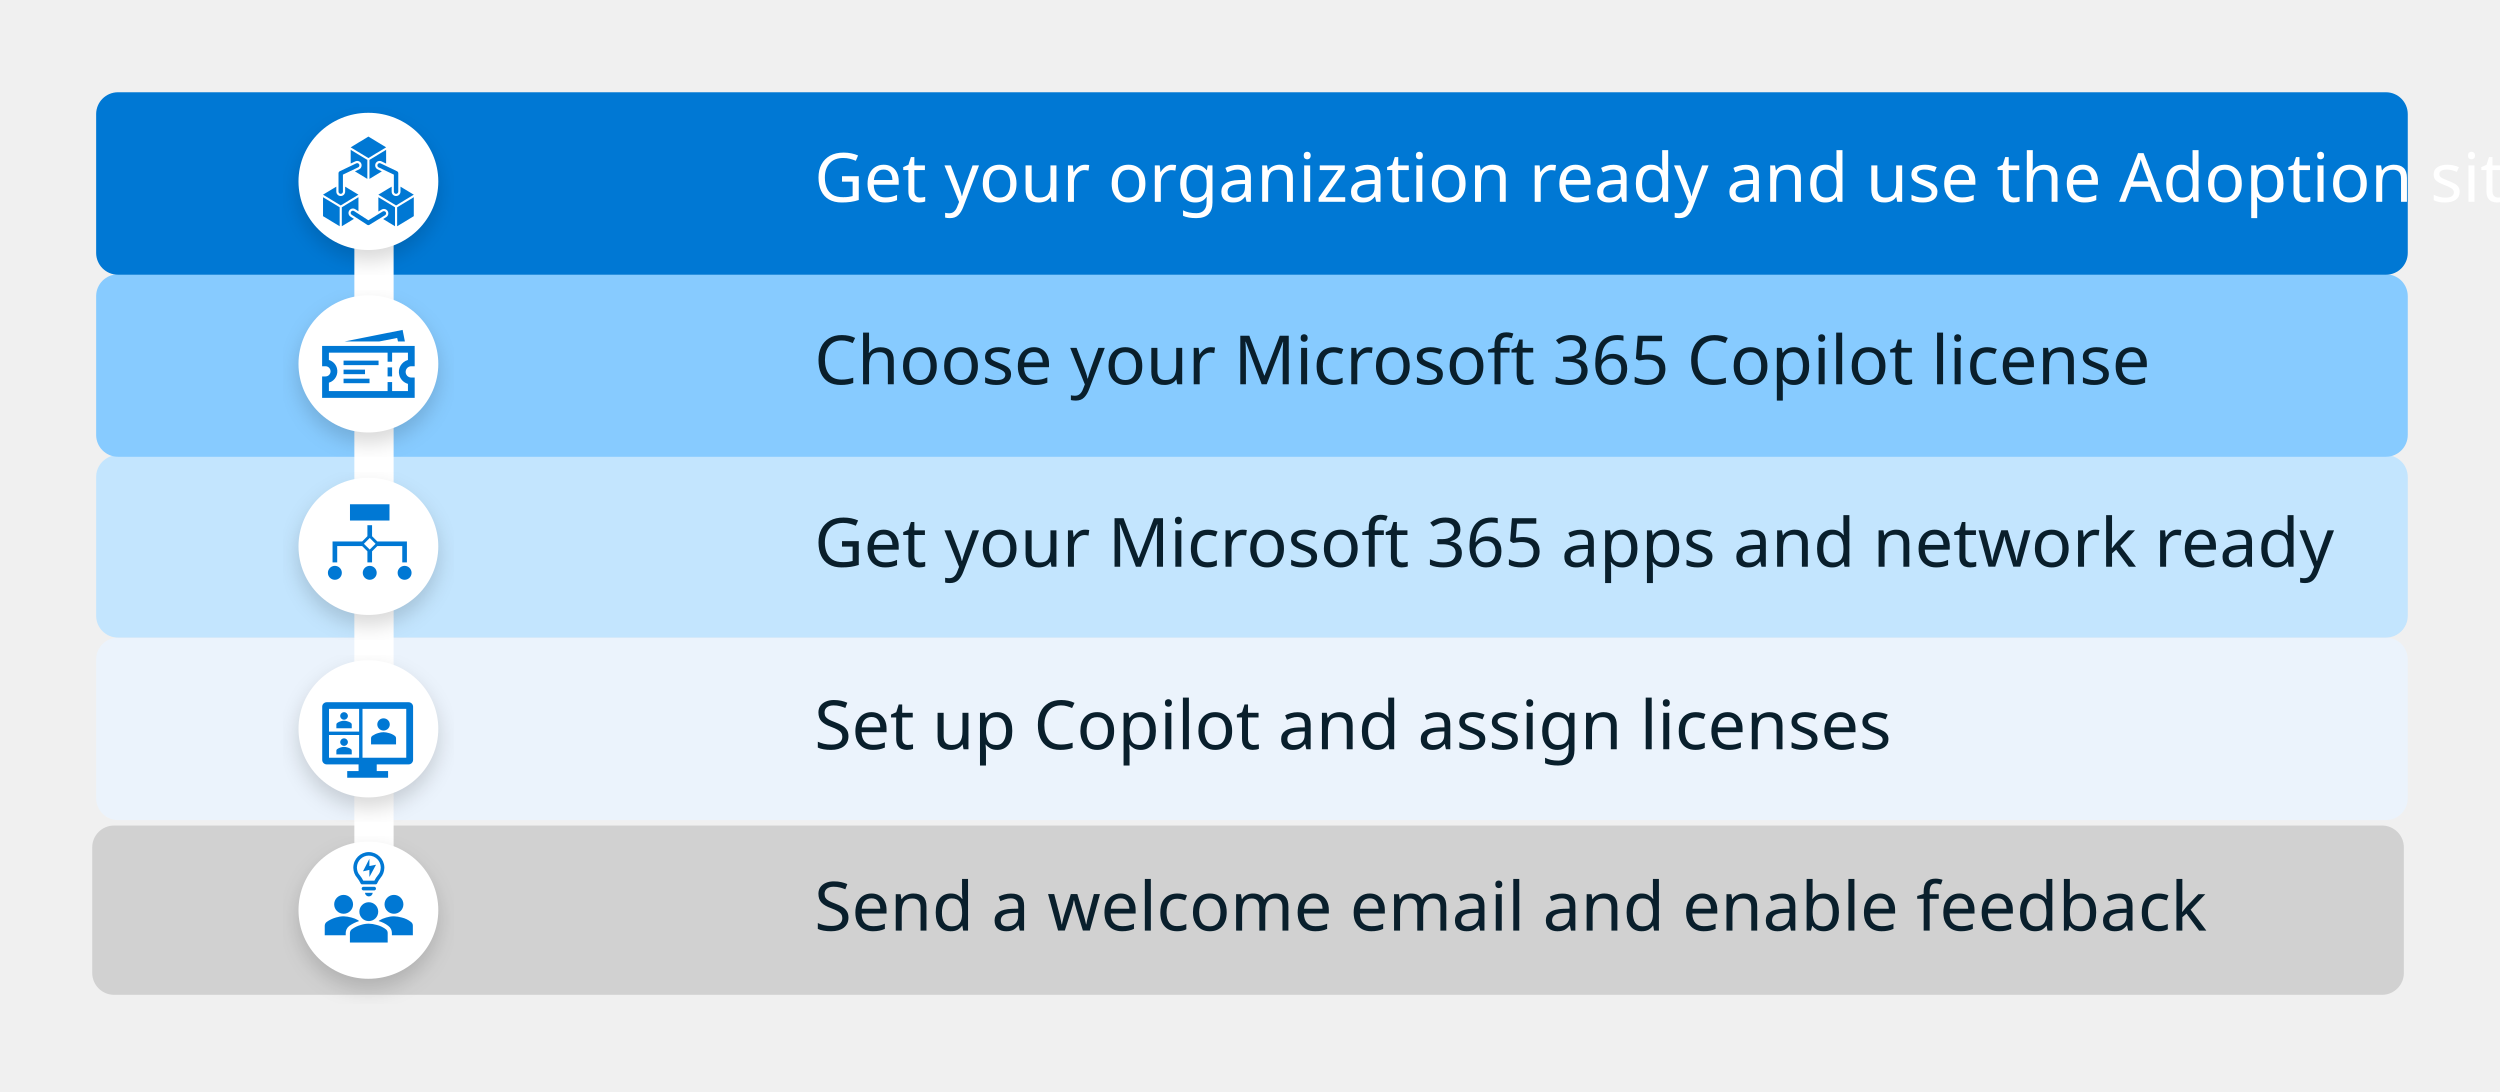
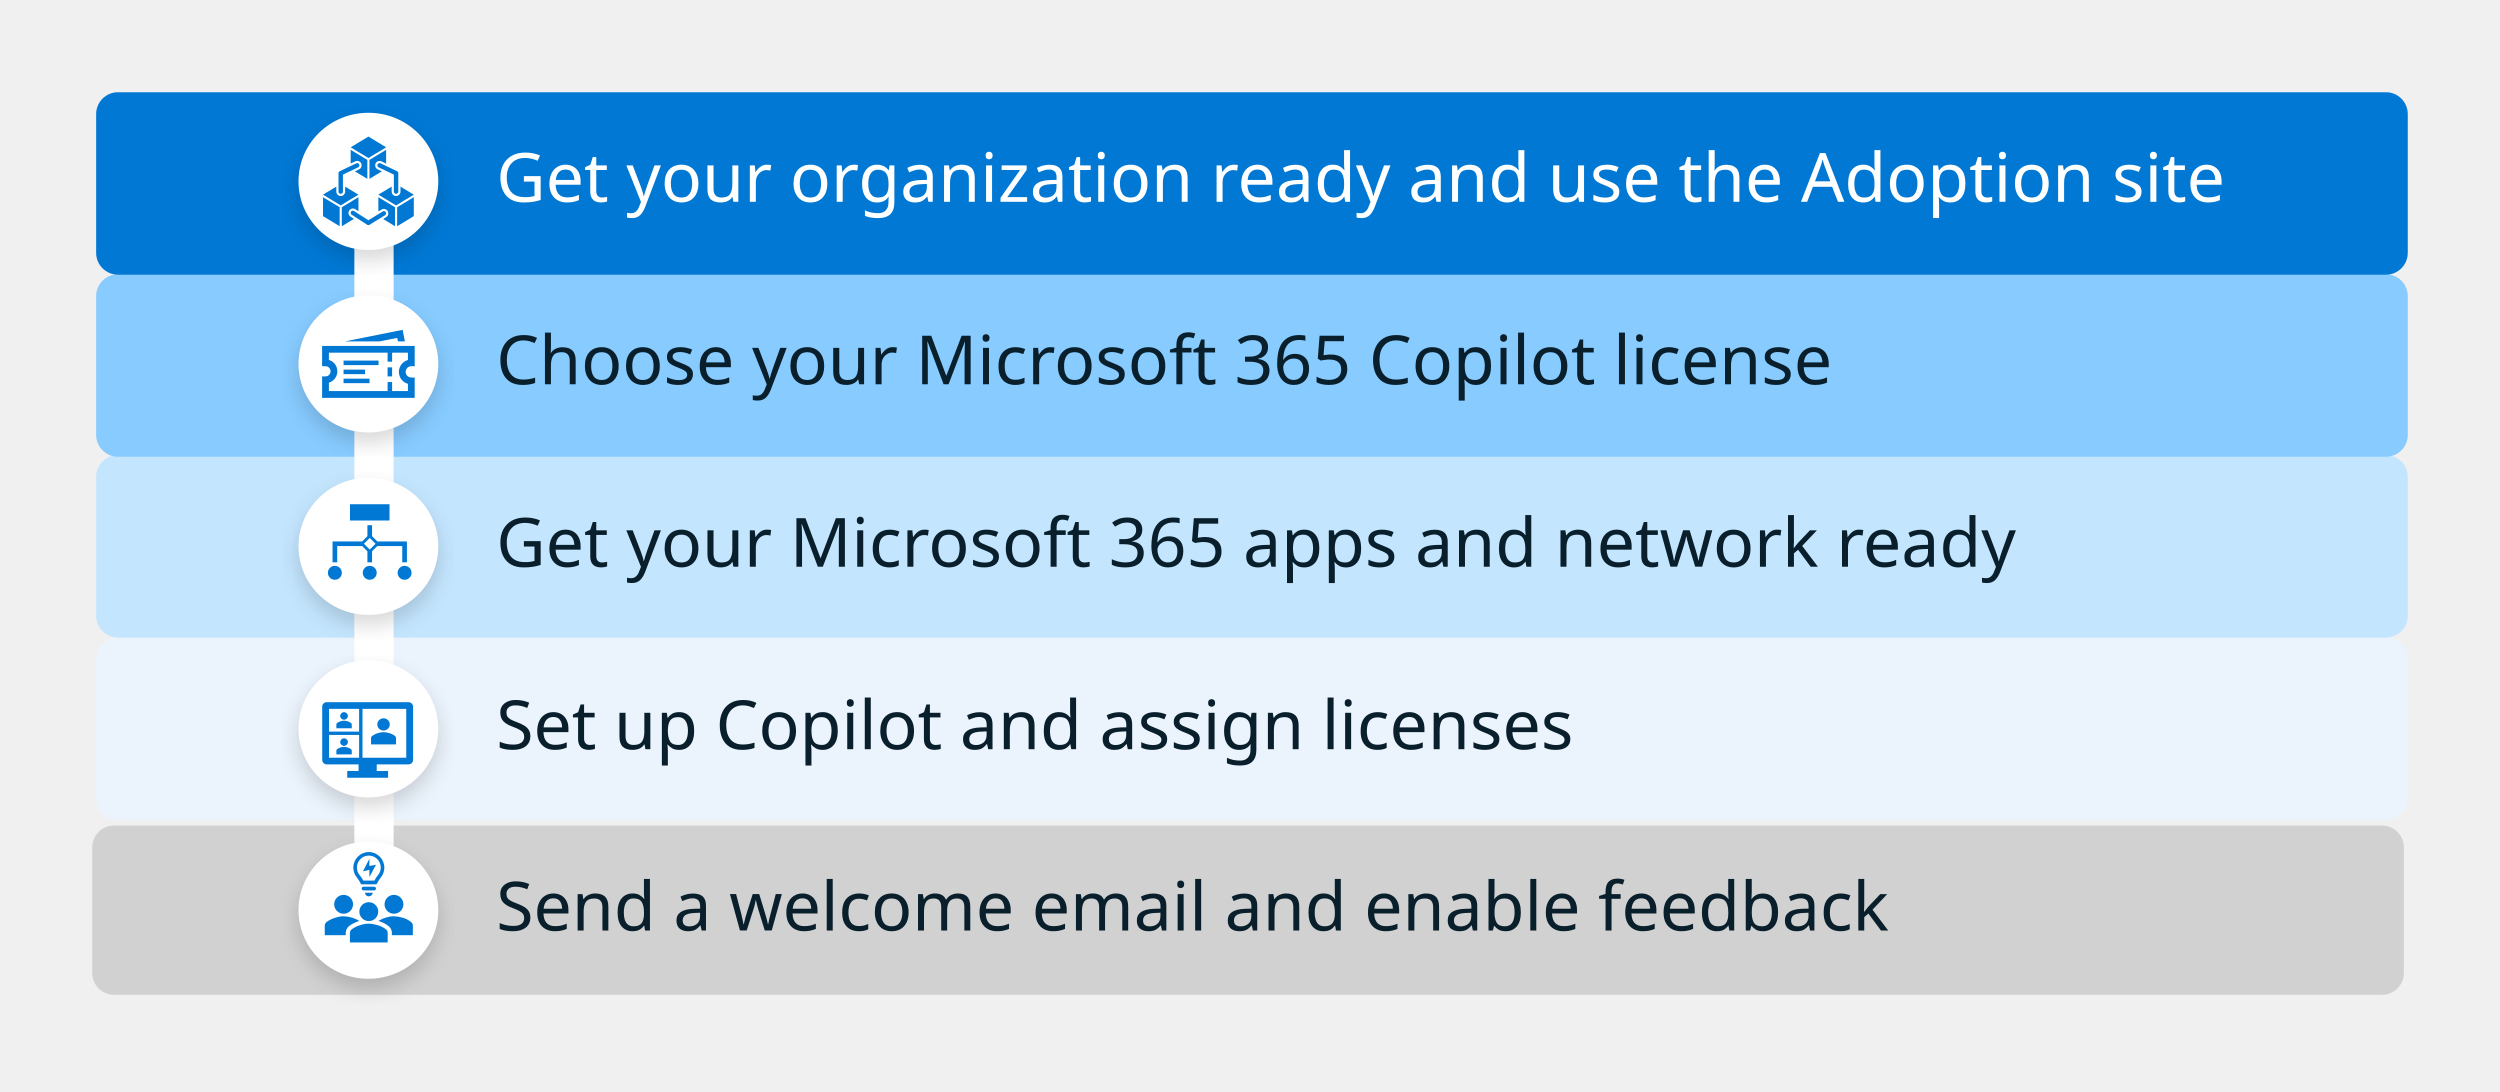
- <svg xmlns="http://www.w3.org/2000/svg" xmlns:ns1="http://schemas.microsoft.com/visio/2003/SVGExtensions/" width="7.153in" height="3.122in" viewBox="0 0 514.998 224.766" xml:space="preserve" color-interpolation-filters="sRGB" class="st13">
-   <ns1:documentProperties ns1:langID="1033" ns1:viewMarkup="false">
-     <ns1:userDefs>
-       <ns1:ud ns1:nameU="msvNoAutoConnect" ns1:val="VT0(1):26" />
-       <ns1:ud ns1:nameU="DocShowPicture" ns1:prompt="" ns1:val="VT0(1):26" />
-     </ns1:userDefs>
-   </ns1:documentProperties>
-   <style type="text/css">
- 	
- 		.st1 {fill:#ebf3fc;stroke:none;stroke-width:1}
- 		.st2 {fill:#c3e5fe;stroke:none;stroke-width:1}
- 		.st3 {fill:#87cbff;stroke:none;stroke-width:1}
- 		.st4 {fill:#0078d4;stroke:none;stroke-width:1}
- 		.st5 {fill:#d1d1d1;stroke:none;stroke-width:1}
- 		.st6 {fill:#ffffff;stroke:none;stroke-width:1}
- 		.st7 {fill:none;stroke:none;stroke-width:1}
- 		.st8 {fill:#ffffff;font-family:Segoe UI Semibold;font-size:1.167em}
- 		.st9 {fill:#091f2c;font-family:Segoe UI Semibold;font-size:1.167em}
- 		.st10 {visibility:visible}
- 		.st11 {fill:#000000;fill-opacity:0.15;filter:url(#filter_2);stroke:none}
- 		.st12 {fill:#0078d4;stroke:none;stroke-width:6.375}
- 		.st13 {fill:none;fill-rule:evenodd;font-size:12px;overflow:visible;stroke-linecap:square;stroke-miterlimit:3}
- 	
- 	</style>
+ <svg xmlns="http://www.w3.org/2000/svg" width="686.664" height="299.688" class="st13" color-interpolation-filters="sRGB" viewBox="0 0 514.998 224.766" xml:space="preserve">
+   <style type="text/css">.st1{fill:#ebf3fc;stroke:none;stroke-width:1}.st2{fill:#c3e5fe}.st2,.st3,.st4,.st5,.st6,.st7{stroke:none;stroke-width:1}.st3{fill:#87cbff}.st4{fill:#0078d4}.st5{fill:#d1d1d1}.st6{fill:#fff}.st7{fill:none}.st8,.st9{fill:#fff;font-family:Segoe UI Semibold;font-size:1.167em}.st9{fill:#091f2c}.st10{visibility:visible}.st11{fill:#000;fill-opacity:.15;filter:url(#filter_2);stroke:none}.st12{fill:#0078d4;stroke:none;stroke-width:6.375}.st13{fill:none;fill-rule:evenodd;font-size:12px;overflow:visible;stroke-linecap:square;stroke-miterlimit:3}</style>
  <defs id="Filters">
    <filter id="filter_2">
      <feGaussianBlur stdDeviation="2" />
    </filter>
  </defs>
-   <g ns1:mID="119" ns1:index="5" ns1:groupContext="foregroundPage">
-     <ns1:userDefs>
-       <ns1:ud ns1:nameU="msvThemeOrder" ns1:val="VT0(0):26" />
-       <ns1:ud ns1:nameU="visNavType" ns1:val="VT0(1):26" />
-     </ns1:userDefs>
-     <ns1:pageProperties ns1:drawingScale="1" ns1:pageScale="1" ns1:drawingUnits="19" ns1:shadowOffsetX="9" ns1:shadowOffsetY="-9" />
-     <ns1:layer ns1:name="Drawing" ns1:index="0" ns1:glue="false" />
-     <g id="shape1018-1" ns1:mID="1018" ns1:groupContext="shape" ns1:layerMember="0" transform="translate(19.8059,-55.8373)">
-       <ns1:userDefs>
-         <ns1:ud ns1:nameU="visNavOrder" ns1:prompt="" ns1:val="VT0(4000):26" />
-       </ns1:userDefs>
-       <rect x="0" y="187.177" width="476.192" height="37.589" rx="4.5" ry="4.5" class="st1" />
-     </g>
-     <g id="shape1019-3" ns1:mID="1019" ns1:groupContext="shape" ns1:layerMember="0" transform="translate(19.8059,-93.4267)">
-       <ns1:userDefs>
-         <ns1:ud ns1:nameU="visNavOrder" ns1:prompt="" ns1:val="VT0(5000):26" />
-       </ns1:userDefs>
-       <rect x="0" y="187.177" width="476.192" height="37.589" rx="4.5" ry="4.5" class="st2" />
-     </g>
-     <g id="shape1020-5" ns1:mID="1020" ns1:groupContext="shape" ns1:layerMember="0" transform="translate(19.8059,-130.677)">
-       <ns1:userDefs>
-         <ns1:ud ns1:nameU="visNavOrder" ns1:prompt="" ns1:val="VT0(6000):26" />
-       </ns1:userDefs>
-       <rect x="0" y="187.177" width="476.192" height="37.589" rx="4.5" ry="4.5" class="st3" />
-     </g>
-     <g id="shape1021-7" ns1:mID="1021" ns1:groupContext="shape" ns1:layerMember="0" transform="translate(19.8059,-168.177)">
-       <ns1:userDefs>
-         <ns1:ud ns1:nameU="visNavOrder" ns1:prompt="" ns1:val="VT0(7000):26" />
-       </ns1:userDefs>
-       <rect x="0" y="187.177" width="476.192" height="37.589" rx="4.5" ry="4.5" class="st4" />
-     </g>
-     <g id="shape1022-9" ns1:mID="1022" ns1:groupContext="shape" ns1:layerMember="0" transform="translate(19,394.82) scale(1,-1)">
-       <ns1:userDefs>
-         <ns1:ud ns1:nameU="visNavOrder" ns1:val="VT0(23000):26" />
-       </ns1:userDefs>
-       <rect x="0" y="189.891" width="476.192" height="34.875" rx="4.5" ry="4.5" class="st5" />
-     </g>
-     <g id="shape1023-11" ns1:mID="1023" ns1:groupContext="shape" ns1:layerMember="0" transform="translate(72.9978,-37.2767)">
-       <ns1:userDefs>
-         <ns1:ud ns1:nameU="visNavOrder" ns1:prompt="" ns1:val="VT0(8000):26" />
-       </ns1:userDefs>
-       <rect x="0" y="65.409" width="8.086" height="159.357" class="st6" />
-     </g>
-     <g id="shape1024-13" ns1:mID="1024" ns1:groupContext="shape" ns1:layerMember="0" transform="translate(96.2192,-174.4)">
-       <ns1:userDefs>
-         <ns1:ud ns1:nameU="visNavOrder" ns1:prompt="" ns1:val="VT0(9000):26" />
-       </ns1:userDefs>
-       <ns1:textBlock ns1:margins="rect(6,6,6,6)" />
-       <ns1:textRect cx="195.389" cy="211.766" width="390.78" height="26" />
-       <rect x="0" y="198.766" width="390.779" height="26" rx="4.5" ry="4.5" class="st7" />
-       <text x="6" y="215.97" class="st8" ns1:langID="1033">
-         <ns1:paragraph />
-         <ns1:tabList />Get your organization ready and use the Adoption site</text>
-     </g>
-     <g id="shape1030-16" ns1:mID="1030" ns1:groupContext="shape" ns1:layerMember="0" transform="translate(96.2192,-61.6319)">
-       <ns1:userDefs>
-         <ns1:ud ns1:nameU="visNavOrder" ns1:prompt="" ns1:val="VT0(10000):26" />
-       </ns1:userDefs>
-       <ns1:textBlock ns1:margins="rect(6,6,6,6)" />
-       <ns1:textRect cx="195.389" cy="211.766" width="390.78" height="26" />
-       <rect x="0" y="198.766" width="390.779" height="26" rx="4.5" ry="4.5" class="st7" />
-       <text x="6" y="215.97" class="st9" ns1:langID="1033">
-         <ns1:paragraph />
-         <ns1:tabList />Set up Copilot and assign licenses</text>
-     </g>
-     <g id="shape1031-19" ns1:mID="1031" ns1:groupContext="shape" ns1:layerMember="0" transform="translate(96.2192,-99.2213)">
-       <ns1:userDefs>
-         <ns1:ud ns1:nameU="visNavOrder" ns1:prompt="" ns1:val="VT0(11000):26" />
-       </ns1:userDefs>
-       <ns1:textBlock ns1:margins="rect(6,6,6,6)" />
-       <ns1:textRect cx="195.389" cy="211.766" width="390.78" height="26" />
-       <rect x="0" y="198.766" width="390.779" height="26" rx="4.5" ry="4.5" class="st7" />
-       <text x="6" y="215.97" class="st9" ns1:langID="1033">
-         <ns1:paragraph />
-         <ns1:tabList />Get your Microsoft 365 apps and network ready</text>
-     </g>
-     <g id="shape1032-22" ns1:mID="1032" ns1:groupContext="shape" ns1:layerMember="0" transform="translate(96.2192,-136.811)">
-       <ns1:userDefs>
-         <ns1:ud ns1:nameU="visNavOrder" ns1:prompt="" ns1:val="VT0(12000):26" />
-       </ns1:userDefs>
-       <ns1:textBlock ns1:margins="rect(6,6,6,6)" />
-       <ns1:textRect cx="195.389" cy="211.766" width="390.78" height="26" />
-       <rect x="0" y="198.766" width="390.779" height="26" rx="4.5" ry="4.5" class="st7" />
-       <text x="6" y="215.97" class="st9" ns1:langID="1033">
-         <ns1:paragraph />
-         <ns1:tabList />Choose your Microsoft 365 Copilot license</text>
-     </g>
-     <g id="shape1035-25" ns1:mID="1035" ns1:groupContext="shape" ns1:layerMember="0" transform="translate(61.4895,-173.267)">
-       <ns1:userDefs>
-         <ns1:ud ns1:nameU="visNavOrder" ns1:val="VT0(17000):26" />
-       </ns1:userDefs>
-       <g id="shadow1035-26" ns1:groupContext="shadow" ns1:shadowOffsetX="1.22465E-16" ns1:shadowOffsetY="-2" ns1:shadowType="1" ns1:shadowScale="1.01" transform="matrix(1.01,0,0,1.01,-0.144,-0.106328)" class="st10">
-         <ellipse cx="14.4" cy="210.633" rx="14.4" ry="14.133" class="st11" />
-       </g>
-       <ellipse cx="14.4" cy="210.633" rx="14.4" ry="14.133" class="st6" />
-     </g>
-     <g id="shape1036-30" ns1:mID="1036" ns1:groupContext="shape" ns1:layerMember="0" transform="translate(61.4895,-135.677)">
-       <ns1:userDefs>
-         <ns1:ud ns1:nameU="visNavOrder" ns1:val="VT0(18000):26" />
-       </ns1:userDefs>
-       <g id="shadow1036-31" ns1:groupContext="shadow" ns1:shadowOffsetX="1.22465E-16" ns1:shadowOffsetY="-2" ns1:shadowType="1" ns1:shadowScale="1.01" transform="matrix(1.01,0,0,1.01,-0.144,-0.106328)" class="st10">
-         <ellipse cx="14.4" cy="210.633" rx="14.4" ry="14.133" class="st11" />
-       </g>
-       <ellipse cx="14.4" cy="210.633" rx="14.4" ry="14.133" class="st6" />
-     </g>
-     <g id="shape1037-35" ns1:mID="1037" ns1:groupContext="shape" ns1:layerMember="0" transform="translate(61.4895,-98.088)">
-       <ns1:userDefs>
-         <ns1:ud ns1:nameU="visNavOrder" ns1:val="VT0(19000):26" />
-       </ns1:userDefs>
-       <g id="shadow1037-36" ns1:groupContext="shadow" ns1:shadowOffsetX="1.22465E-16" ns1:shadowOffsetY="-2" ns1:shadowType="1" ns1:shadowScale="1.01" transform="matrix(1.01,0,0,1.01,-0.144,-0.106328)" class="st10">
-         <ellipse cx="14.4" cy="210.633" rx="14.4" ry="14.133" class="st11" />
-       </g>
-       <ellipse cx="14.4" cy="210.633" rx="14.4" ry="14.133" class="st6" />
-     </g>
-     <g id="shape1038-40" ns1:mID="1038" ns1:groupContext="shape" ns1:layerMember="0" transform="translate(61.4895,-60.4985)">
-       <ns1:userDefs>
-         <ns1:ud ns1:nameU="visNavOrder" ns1:val="VT0(20000):26" />
-       </ns1:userDefs>
-       <g id="shadow1038-41" ns1:groupContext="shadow" ns1:shadowOffsetX="1.22465E-16" ns1:shadowOffsetY="-2" ns1:shadowType="1" ns1:shadowScale="1.01" transform="matrix(1.01,0,0,1.01,-0.144,-0.106328)" class="st10">
-         <ellipse cx="14.4" cy="210.633" rx="14.4" ry="14.133" class="st11" />
-       </g>
-       <ellipse cx="14.4" cy="210.633" rx="14.4" ry="14.133" class="st6" />
-     </g>
-     <g id="shape1083-45" ns1:mID="1083" ns1:groupContext="shape" ns1:layerMember="0" transform="translate(61.4895,-23.1413)">
-       <ns1:userDefs>
-         <ns1:ud ns1:nameU="visNavOrder" ns1:val="VT0(51000):26" />
-       </ns1:userDefs>
-       <g id="shadow1083-46" ns1:groupContext="shadow" ns1:shadowOffsetX="1.22465E-16" ns1:shadowOffsetY="-2" ns1:shadowType="1" ns1:shadowScale="1.01" transform="matrix(1.01,0,0,1.01,-0.144,-0.106328)" class="st10">
-         <ellipse cx="14.4" cy="210.633" rx="14.4" ry="14.133" class="st11" />
-       </g>
-       <ellipse cx="14.4" cy="210.633" rx="14.4" ry="14.133" class="st6" />
-     </g>
-     <g id="shape1084-50" ns1:mID="1084" ns1:groupContext="shape" ns1:layerMember="0" transform="translate(96.2192,-24.2747)">
-       <ns1:userDefs>
-         <ns1:ud ns1:nameU="visNavOrder" ns1:prompt="" ns1:val="VT0(52000):26" />
-       </ns1:userDefs>
-       <ns1:textBlock ns1:margins="rect(6,6,6,6)" />
-       <ns1:textRect cx="195.389" cy="211.766" width="390.78" height="26" />
-       <rect x="0" y="198.766" width="390.779" height="26" rx="4.5" ry="4.5" class="st7" />
-       <text x="6" y="215.97" class="st9" ns1:langID="1033">
-         <ns1:paragraph />
-         <ns1:tabList />Send a welcome email and enable feedback</text>
-     </g>
-     <g id="group1085-53" transform="translate(66.5415,-178.166)" ns1:mID="1085" ns1:groupContext="group" ns1:layerMember="0">
-       <ns1:userDefs>
-         <ns1:ud ns1:nameU="visNavOrder" ns1:val="VT0(53000):26" />
-       </ns1:userDefs>
-       <g id="shape1086-54" ns1:mID="1086" ns1:groupContext="shape" ns1:layerMember="0">
+   <g>
+     <g id="shape1018-1" transform="translate(19.8059,-55.8373)">
+       <rect width="476.192" height="37.589" x="0" y="187.177" class="st1" rx="4.5" ry="4.5" />
+     </g>
+     <g id="shape1019-3" transform="translate(19.8059,-93.4267)">
+       <rect width="476.192" height="37.589" x="0" y="187.177" class="st2" rx="4.5" ry="4.5" />
+     </g>
+     <g id="shape1020-5" transform="translate(19.8059,-130.677)">
+       <rect width="476.192" height="37.589" x="0" y="187.177" class="st3" rx="4.5" ry="4.5" />
+     </g>
+     <g id="shape1021-7" transform="translate(19.8059,-168.177)">
+       <rect width="476.192" height="37.589" x="0" y="187.177" class="st4" rx="4.5" ry="4.5" />
+     </g>
+     <g id="shape1022-9" transform="translate(19,394.82) scale(1,-1)">
+       <rect width="476.192" height="34.875" x="0" y="189.891" class="st5" rx="4.5" ry="4.5" />
+     </g>
+     <g id="shape1023-11" transform="translate(72.9978,-37.2767)">
+       <rect width="8.086" height="159.357" x="0" y="65.409" class="st6" />
+     </g>
+     <g id="shape1024-13" transform="translate(96.2192,-174.4)">
+       <rect width="390.779" height="26" x="0" y="198.766" class="st7" rx="4.5" ry="4.5" />
+       <text x="6" y="215.97" class="st8">Get your organization ready and use the Adoption site</text>
+     </g>
+     <g id="shape1030-16" transform="translate(96.2192,-61.6319)">
+       <rect width="390.779" height="26" x="0" y="198.766" class="st7" rx="4.5" ry="4.5" />
+       <text x="6" y="215.97" class="st9">Set up Copilot and assign licenses</text>
+     </g>
+     <g id="shape1031-19" transform="translate(96.2192,-99.2213)">
+       <rect width="390.779" height="26" x="0" y="198.766" class="st7" rx="4.5" ry="4.5" />
+       <text x="6" y="215.97" class="st9">Get your Microsoft 365 apps and network ready</text>
+     </g>
+     <g id="shape1032-22" transform="translate(96.2192,-136.811)">
+       <rect width="390.779" height="26" x="0" y="198.766" class="st7" rx="4.5" ry="4.5" />
+       <text x="6" y="215.97" class="st9">Choose your Microsoft 365 Copilot license</text>
+     </g>
+     <g id="shape1035-25" transform="translate(61.4895,-173.267)">
+       <g id="shadow1035-26" class="st10" transform="matrix(1.01,0,0,1.01,-0.144,-0.106328)">
+         <ellipse cx="14.4" cy="210.633" class="st11" rx="14.4" ry="14.133" />
+       </g>
+       <ellipse cx="14.4" cy="210.633" class="st6" rx="14.4" ry="14.133" />
+     </g>
+     <g id="shape1036-30" transform="translate(61.4895,-135.677)">
+       <g id="shadow1036-31" class="st10" transform="matrix(1.01,0,0,1.01,-0.144,-0.106328)">
+         <ellipse cx="14.4" cy="210.633" class="st11" rx="14.4" ry="14.133" />
+       </g>
+       <ellipse cx="14.4" cy="210.633" class="st6" rx="14.4" ry="14.133" />
+     </g>
+     <g id="shape1037-35" transform="translate(61.4895,-98.088)">
+       <g id="shadow1037-36" class="st10" transform="matrix(1.01,0,0,1.01,-0.144,-0.106328)">
+         <ellipse cx="14.4" cy="210.633" class="st11" rx="14.4" ry="14.133" />
+       </g>
+       <ellipse cx="14.4" cy="210.633" class="st6" rx="14.4" ry="14.133" />
+     </g>
+     <g id="shape1038-40" transform="translate(61.4895,-60.4985)">
+       <g id="shadow1038-41" class="st10" transform="matrix(1.01,0,0,1.01,-0.144,-0.106328)">
+         <ellipse cx="14.4" cy="210.633" class="st11" rx="14.4" ry="14.133" />
+       </g>
+       <ellipse cx="14.4" cy="210.633" class="st6" rx="14.4" ry="14.133" />
+     </g>
+     <g id="shape1083-45" transform="translate(61.4895,-23.1413)">
+       <g id="shadow1083-46" class="st10" transform="matrix(1.01,0,0,1.01,-0.144,-0.106328)">
+         <ellipse cx="14.4" cy="210.633" class="st11" rx="14.4" ry="14.133" />
+       </g>
+       <ellipse cx="14.4" cy="210.633" class="st6" rx="14.4" ry="14.133" />
+     </g>
+     <g id="shape1084-50" transform="translate(96.2192,-24.2747)">
+       <rect width="390.779" height="26" x="0" y="198.766" class="st7" rx="4.5" ry="4.5" />
+       <text x="6" y="215.97" class="st9">Send a welcome email and enable feedback</text>
+     </g>
+     <g id="group1085-53" transform="translate(66.5415,-178.166)">
+       <g id="shape1086-54">
        <path d="M0 219.15 L0 222.69 L3.43 224.77 L3.43 220.86 L0 218.79 L0 219.15 Z" class="st12" />
      </g>
-       <g id="shape1087-56" ns1:mID="1087" ns1:groupContext="shape" ns1:layerMember="0" transform="translate(15.2692,8.52651E-14)">
+       <g id="shape1087-56" transform="translate(15.2692,8.52651E-14)">
        <path d="M0 224.77 L3.43 222.69 L3.43 218.78 L0 220.86 L0 224.77 Z" class="st12" />
      </g>
-       <g id="shape1088-58" ns1:mID="1088" ns1:groupContext="shape" ns1:layerMember="0" transform="translate(5.7,-9.7584)">
-         <path d="M0.95 221.16 C1.07 221.1 1.21 221.07 1.34 221.07 C1.85 221.07 2.25 221.48 2.25 221.98 C2.25 222.34 2.05         222.66 1.74 222.81 L0.87 223.22 L3.43 224.77 L3.43 220.86 L0 218.79 L0 221.61 L0.95 221.16 Z" class="st12" />
-       </g>
-       <g id="shape1089-60" ns1:mID="1089" ns1:groupContext="shape" ns1:layerMember="0" transform="translate(9.56916,-9.7584)">
-         <path d="M0 220.86 L0 224.77 L2.55 223.22 L1.69 222.81 C1.24 222.59 1.05 222.05 1.26 221.59 C1.41 221.27 1.73 221.07         2.08 221.07 C2.22 221.07 2.36 221.1 2.48 221.16 L3.43 221.62 L3.43 218.78 L0 220.86 Z" class="st12" />
-       </g>
-       <g id="shape1090-62" ns1:mID="1090" ns1:groupContext="shape" ns1:layerMember="0" transform="translate(5.7,-14.0462)">
-         <path d="M5.3 223.76 L5.73 223.51 L7.3 222.56 L3.65 220.34 L2.08 221.3 L1.65 221.55 L0 222.56 L3.65 224.77 L5.3 223.76         Z" class="st12" />
-       </g>
-       <g id="shape1091-64" ns1:mID="1091" ns1:groupContext="shape" ns1:layerMember="0" transform="translate(0,-4.2864)">
-         <path d="M5.73 223.5 L7.3 222.55 L4.56 220.9 L4.56 221.92 C4.56 222.43 4.15 222.83 3.65 222.83 C3.14 222.83 2.74         222.43 2.74 221.92 L2.74 220.9 L2.08 221.29 L1.65 221.55 L0 222.55 L3.65 224.77 L5.3 223.76 L5.73 223.5         Z" class="st12" />
-       </g>
-       <g id="shape1092-66" ns1:mID="1092" ns1:groupContext="shape" ns1:layerMember="0" transform="translate(11.4,-4.2864)">
-         <path d="M5.73 223.5 L7.3 222.55 L4.56 220.9 L4.56 221.92 C4.56 222.43 4.15 222.83 3.65 222.83 C3.14 222.83 2.74         222.43 2.74 221.92 L2.74 220.9 L2.08 221.29 L1.65 221.55 L0 222.55 L3.65 224.77 L5.3 223.76 L5.73 223.5         Z" class="st12" />
-       </g>
-       <g id="shape1093-68" ns1:mID="1093" ns1:groupContext="shape" ns1:layerMember="0" transform="translate(11.4,0)">
-         <path d="M0 219.15 L0 221.74 L0.66 221.34 C1.09 221.07 1.65 221.21 1.92 221.64 C2.18 222.07 2.05 222.63 1.62 222.89         L0.98 223.28 L3.43 224.77 L3.43 220.86 L0 218.79 L0 219.15 Z" class="st12" />
-       </g>
-       <g id="shape1094-70" ns1:mID="1094" ns1:groupContext="shape" ns1:layerMember="0" transform="translate(3.86916,8.52651E-14)">
-         <path d="M1.79 222.79 C1.37 222.51 1.25 221.95 1.53 221.53 C1.8 221.11 2.36 220.99 2.78 221.26 L3.43 221.68 L3.43         218.78 L0 220.86 L0 224.77 L2.5 223.25 L1.79 222.79 Z" class="st12" />
-       </g>
-       <g id="shape1095-72" ns1:mID="1095" ns1:groupContext="shape" ns1:layerMember="0" transform="translate(5.62957,-0.227977)">
-         <path d="M3.7 224.77 C3.62 224.77 3.53 224.74 3.46 224.69 L0.28 222.63 C0.07 222.5 0 222.22 0.13 222.01 C0.27 221.79         0.55 221.73 0.76 221.86 C0.77 221.86 0.77 221.87 0.77 221.87 L3.71 223.77 L6.67 221.95 C6.89 221.82         7.17 221.89 7.3 222.1 C7.43 222.32 7.36 222.6 7.15 222.73 L3.94 224.7 C3.87 224.74 3.79 224.77 3.7 224.77         Z" class="st12" />
-       </g>
-       <g id="shape1096-74" ns1:mID="1096" ns1:groupContext="shape" ns1:layerMember="0" transform="translate(3.192,-6.6763)">
-         <path d="M0.91 224.31 L0.91 220.81 L4.05 219.31 C4.27 219.21 4.37 218.93 4.26 218.71 C4.15 218.48 3.88 218.38 3.65         218.49 L0.26 220.11 C0.1 220.19 0 220.35 0 220.52 L0 224.31 C0 224.56 0.2 224.77 0.46 224.77 C0.71 224.77         0.91 224.56 0.91 224.31 Z" class="st12" />
-       </g>
-       <g id="shape1097-76" ns1:mID="1097" ns1:groupContext="shape" ns1:layerMember="0" transform="translate(11.1335,-6.6763)">
-         <path d="M4.37 224.31 L4.37 220.52 C4.37 220.35 4.27 220.19 4.11 220.11 L0.72 218.49 C0.49 218.38 0.22 218.48 0.11         218.71 C0 218.93 0.1 219.21 0.32 219.32 L3.46 220.81 L3.46 224.31 C3.46 224.56 3.66 224.77 3.91 224.77         C4.17 224.77 4.37 224.56 4.37 224.31 Z" class="st12" />
-       </g>
-     </g>
-     <g id="group1098-78" transform="translate(66.3542,-142.81)" ns1:mID="1098" ns1:groupContext="group">
-       <ns1:userDefs>
-         <ns1:ud ns1:nameU="visNavOrder" ns1:val="VT0(54000):26" />
-       </ns1:userDefs>
-       <g id="shape1099-79" ns1:mID="1099" ns1:groupContext="shape" transform="translate(13.489,-4.41882)">
-         <rect x="0" y="222.906" width="0.93" height="1.861" class="st12" />
-       </g>
-       <g id="shape1100-81" ns1:mID="1100" ns1:groupContext="shape" transform="translate(4.41882,-6.74452)">
-         <rect x="0" y="223.836" width="7.21" height="0.93" class="st12" />
-       </g>
-       <g id="shape1101-83" ns1:mID="1101" ns1:groupContext="shape" transform="translate(4.41882,-4.88396)">
-         <rect x="0" y="223.836" width="4.419" height="0.93" class="st12" />
-       </g>
-       <g id="shape1102-85" ns1:mID="1102" ns1:groupContext="shape" transform="translate(4.41882,-3.0234)">
-         <rect x="0" y="223.836" width="5.349" height="0.93" class="st12" />
-       </g>
-       <g id="shape1103-87" ns1:mID="1103" ns1:groupContext="shape">
-         <path d="M18.37 218.25 L19.07 218.25 L19.07 214.07 L0 214.07 L0 218.25 L0.7 218.25 C1.28 218.25 1.74 218.72 1.74         219.3 C1.74 219.88 1.28 220.35 0.7 220.35 L0 220.35 L0 224.77 L19.07 224.77 L19.07 220.58 L18.37 220.58         C17.73 220.58 17.21 220.06 17.21 219.42 C17.21 218.77 17.73 218.25 18.37 218.25 ZM17.68 221.88 L17.68         223.37 L14.42 223.37 L14.42 221.51 L13.49 221.51 L13.49 223.37 L1.4 223.37 L1.4 221.64 C2.69 221.26         3.42 219.9 3.04 218.6 C2.8 217.81 2.19 217.2 1.4 216.96 L1.4 215.46 L13.49 215.46 L13.49 217.32 L14.42         217.32 L14.42 215.46 L17.68 215.46 L17.68 216.96 C16.32 217.34 15.53 218.75 15.91 220.11 C16.15 220.97         16.82 221.64 17.68 221.88 Z" class="st12" />
-       </g>
-       <g id="shape1104-89" ns1:mID="1104" ns1:groupContext="shape" transform="translate(4.65139,-11.6285)">
+       <g id="shape1088-58" transform="translate(5.7,-9.7584)">
+         <path d="M0.95 221.16 C1.07 221.1 1.21 221.07 1.34 221.07 C1.85 221.07 2.25 221.48 2.25 221.98 C2.25 222.34 2.05 222.66 1.74 222.81 L0.87 223.22 L3.43 224.77 L3.43 220.86 L0 218.79 L0 221.61 L0.95 221.16 Z" class="st12" />
+       </g>
+       <g id="shape1089-60" transform="translate(9.56916,-9.7584)">
+         <path d="M0 220.86 L0 224.77 L2.55 223.22 L1.69 222.81 C1.24 222.59 1.05 222.05 1.26 221.59 C1.41 221.27 1.73 221.07 2.08 221.07 C2.22 221.07 2.36 221.1 2.48 221.16 L3.43 221.62 L3.43 218.78 L0 220.86 Z" class="st12" />
+       </g>
+       <g id="shape1090-62" transform="translate(5.7,-14.0462)">
+         <path d="M5.3 223.76 L5.73 223.51 L7.3 222.56 L3.65 220.34 L2.08 221.3 L1.65 221.55 L0 222.56 L3.65 224.77 L5.3 223.76 Z" class="st12" />
+       </g>
+       <g id="shape1091-64" transform="translate(0,-4.2864)">
+         <path d="M5.73 223.5 L7.3 222.55 L4.56 220.9 L4.56 221.92 C4.56 222.43 4.15 222.83 3.65 222.83 C3.14 222.83 2.74 222.43 2.74 221.92 L2.74 220.9 L2.08 221.29 L1.65 221.55 L0 222.55 L3.65 224.77 L5.3 223.76 L5.73 223.5 Z" class="st12" />
+       </g>
+       <g id="shape1092-66" transform="translate(11.4,-4.2864)">
+         <path d="M5.73 223.5 L7.3 222.55 L4.56 220.9 L4.56 221.92 C4.56 222.43 4.15 222.83 3.65 222.83 C3.14 222.83 2.74 222.43 2.74 221.92 L2.74 220.9 L2.08 221.29 L1.65 221.55 L0 222.55 L3.65 224.77 L5.3 223.76 L5.73 223.5 Z" class="st12" />
+       </g>
+       <g id="shape1093-68" transform="translate(11.4,0)">
+         <path d="M0 219.15 L0 221.74 L0.66 221.34 C1.09 221.07 1.65 221.21 1.92 221.64 C2.18 222.07 2.05 222.63 1.62 222.89 L0.98 223.28 L3.43 224.77 L3.43 220.86 L0 218.79 L0 219.15 Z" class="st12" />
+       </g>
+       <g id="shape1094-70" transform="translate(3.86916,8.52651E-14)">
+         <path d="M1.79 222.79 C1.37 222.51 1.25 221.95 1.53 221.53 C1.8 221.11 2.36 220.99 2.78 221.26 L3.43 221.68 L3.43 218.78 L0 220.86 L0 224.77 L2.5 223.25 L1.79 222.79 Z" class="st12" />
+       </g>
+       <g id="shape1095-72" transform="translate(5.62957,-0.227977)">
+         <path d="M3.7 224.77 C3.62 224.77 3.53 224.74 3.46 224.69 L0.28 222.63 C0.07 222.5 0 222.22 0.13 222.01 C0.27 221.79 0.55 221.73 0.76 221.86 C0.77 221.86 0.77 221.87 0.77 221.87 L3.71 223.77 L6.67 221.95 C6.89 221.82 7.17 221.89 7.3 222.1 C7.43 222.32 7.36 222.6 7.15 222.73 L3.94 224.7 C3.87 224.74 3.79 224.77 3.7 224.77 Z" class="st12" />
+       </g>
+       <g id="shape1096-74" transform="translate(3.192,-6.6763)">
+         <path d="M0.91 224.31 L0.91 220.81 L4.05 219.31 C4.27 219.21 4.37 218.93 4.26 218.71 C4.15 218.48 3.88 218.38 3.65 218.49 L0.26 220.11 C0.1 220.19 0 220.35 0 220.52 L0 224.31 C0 224.56 0.2 224.77 0.46 224.77 C0.71 224.77 0.91 224.56 0.91 224.31 Z" class="st12" />
+       </g>
+       <g id="shape1097-76" transform="translate(11.1335,-6.6763)">
+         <path d="M4.37 224.31 L4.37 220.52 C4.37 220.35 4.27 220.19 4.11 220.11 L0.72 218.49 C0.49 218.38 0.22 218.48 0.11 218.71 C0 218.93 0.1 219.21 0.32 219.32 L3.46 220.81 L3.46 224.31 C3.46 224.56 3.66 224.77 3.91 224.77 C4.17 224.77 4.37 224.56 4.37 224.31 Z" class="st12" />
+       </g>
+     </g>
+     <g id="group1098-78" transform="translate(66.3542,-142.81)">
+       <g id="shape1099-79" transform="translate(13.489,-4.41882)">
+         <rect width=".93" height="1.861" x="0" y="222.906" class="st12" />
+       </g>
+       <g id="shape1100-81" transform="translate(4.41882,-6.74452)">
+         <rect width="7.21" height=".93" x="0" y="223.836" class="st12" />
+       </g>
+       <g id="shape1101-83" transform="translate(4.41882,-4.88396)">
+         <rect width="4.419" height=".93" x="0" y="223.836" class="st12" />
+       </g>
+       <g id="shape1102-85" transform="translate(4.41882,-3.0234)">
+         <rect width="5.349" height=".93" x="0" y="223.836" class="st12" />
+       </g>
+       <g id="shape1103-87">
+         <path d="M18.37 218.25 L19.07 218.25 L19.07 214.07 L0 214.07 L0 218.25 L0.7 218.25 C1.28 218.25 1.74 218.72 1.74 219.3 C1.74 219.88 1.28 220.35 0.7 220.35 L0 220.35 L0 224.77 L19.07 224.77 L19.07 220.58 L18.37 220.58 C17.73 220.58 17.21 220.06 17.21 219.42 C17.21 218.77 17.73 218.25 18.37 218.25 ZM17.68 221.88 L17.68 223.37 L14.42 223.37 L14.42 221.51 L13.49 221.51 L13.49 223.37 L1.4 223.37 L1.4 221.64 C2.69 221.26 3.42 219.9 3.04 218.6 C2.8 217.81 2.19 217.2 1.4 216.96 L1.4 215.46 L13.49 215.46 L13.49 217.32 L14.42 217.32 L14.42 215.46 L17.68 215.46 L17.68 216.96 C16.32 217.34 15.53 218.75 15.91 220.11 C16.15 220.97 16.82 221.64 17.68 221.88 Z" class="st12" />
+       </g>
+       <g id="shape1104-89" transform="translate(4.65139,-11.6285)">
        <path d="M10.81 224.05 L10.98 224.77 L12.4 224.77 L11.93 222.39 L0 224.77 L7.14 224.77 L10.81 224.05 Z" class="st12" />
      </g>
    </g>
-     <g id="group1105-91" transform="translate(67.5469,-105.333)" ns1:mID="1105" ns1:groupContext="group" ns1:layerMember="0">
-       <ns1:userDefs>
-         <ns1:ud ns1:nameU="visNavOrder" ns1:val="VT0(55000):26" />
-       </ns1:userDefs>
-       <g id="shape1106-92" ns1:mID="1106" ns1:groupContext="shape" ns1:layerMember="0" transform="translate(4.54858,-12.2093)">
-         <rect x="0" y="221.415" width="8.14" height="3.352" class="st12" />
-       </g>
-       <g id="shape1107-94" ns1:mID="1107" ns1:groupContext="shape" ns1:layerMember="0">
-         <ellipse cx="1.436" cy="223.33" rx="1.436" ry="1.436" class="st12" />
-       </g>
-       <g id="shape1108-96" ns1:mID="1108" ns1:groupContext="shape" ns1:layerMember="0" transform="translate(7.18196,-2.84217E-14)">
-         <ellipse cx="1.436" cy="223.33" rx="1.436" ry="1.436" class="st12" />
-       </g>
-       <g id="shape1109-98" ns1:mID="1109" ns1:groupContext="shape" ns1:layerMember="0" transform="translate(14.3639,-2.84217E-14)">
-         <ellipse cx="1.436" cy="223.33" rx="1.436" ry="1.436" class="st12" />
-       </g>
-       <g id="shape1110-100" ns1:mID="1110" ns1:groupContext="shape" ns1:layerMember="0" transform="translate(0.957595,-3.59098)">
-         <path d="M9.22 220.46 L8.14 219.38 L8.14 217.11 L7.18 217.11 L7.18 219.38 L6.1 220.46 L0 220.46 L0 224.77 L0.96 224.77         L0.96 221.41 L6.1 221.41 L7.18 222.49 L7.18 224.77 L8.14 224.77 L8.14 222.49 L9.22 221.41 L14.36 221.41         L14.36 224.77 L15.32 224.77 L15.32 220.46 L9.22 220.46 ZM7.66 222.13 L6.46 220.94 L7.66 219.74 L8.86         220.94 L7.66 222.13 Z" class="st12" />
-       </g>
-     </g>
-     <g id="group1111-102" transform="translate(66.3752,-64.559)" ns1:mID="1111" ns1:groupContext="group" ns1:layerMember="0">
-       <ns1:userDefs>
-         <ns1:ud ns1:nameU="visNavOrder" ns1:val="VT0(56000):26" />
-       </ns1:userDefs>
-       <g id="shape1112-103" ns1:mID="1112" ns1:groupContext="shape" ns1:layerMember="0">
-         <path d="M17.78 209.21 L0.94 209.21 C0.42 209.21 0 209.62 0 210.12 L0 221.1 C0 221.61 0.42 222.02 0.94 222.02 L7.49         222.02 L7.49 223.39 L5.15 223.39 L5.15 224.77 L13.57 224.77 L13.57 223.39 L11.23 223.39 L11.23 222.02         L17.78 222.02 C18.3 222.02 18.71 221.61 18.72 221.1 L18.72 210.12 C18.71 209.62 18.3 209.21 17.78 209.21         ZM7.6 220.65 L1.4 220.65 L1.4 215.96 L7.6 215.96 L7.6 220.65 ZM7.6 215.27 L1.4 215.27 L1.4 210.58 L7.6         210.58 L7.6 215.27 ZM17.31 220.65 L8.3 220.65 L8.3 210.58 L17.31 210.58 L17.31 220.65 Z" class="st12" />
-       </g>
-       <g id="shape1113-105" ns1:mID="1113" ns1:groupContext="shape" ns1:layerMember="0" transform="translate(10.0593,-6.86513)">
-         <path d="M5.15 223.51 C5.15 223.31 5.06 223.12 4.89 223 C4.52 222.72 4.09 222.52 3.63 222.42 C3.29 222.31 2.93 222.26         2.57 222.25 C2.21 222.25 1.86 222.31 1.52 222.42 C1.06 222.54 0.64 222.74 0.26 223 C0.1 223.12 0 223.31         0 223.51 L0 224.77 L5.15 224.77 L5.15 223.51 Z" class="st12" />
-       </g>
-       <g id="shape1114-107" ns1:mID="1114" ns1:groupContext="shape" ns1:layerMember="0" transform="translate(11.346,-9.72024)">
-         <ellipse cx="1.287" cy="223.508" rx="1.287" ry="1.259" class="st12" />
-       </g>
-       <g id="shape1115-109" ns1:mID="1115" ns1:groupContext="shape" ns1:layerMember="0" transform="translate(2.9152,-10.1949)">
-         <path d="M3.17 223.99 C3.17 223.87 3.11 223.75 3.01 223.68 C2.78 223.51 2.52 223.38 2.23 223.32 C2.02 223.26 1.8         223.22 1.58 223.22 C1.36 223.22 1.14 223.25 0.93 223.32 C0.65 223.39 0.39 223.52 0.16 223.68 C0.06 223.75         0 223.87 0 223.99 L0 224.77 L3.17 224.77 L3.17 223.99 Z" class="st12" />
-       </g>
-       <g id="shape1116-111" ns1:mID="1116" ns1:groupContext="shape" ns1:layerMember="0" transform="translate(3.70678,-11.9517)">
-         <ellipse cx="0.792" cy="223.991" rx="0.792" ry="0.775" class="st12" />
-       </g>
-       <g id="shape1117-113" ns1:mID="1117" ns1:groupContext="shape" ns1:layerMember="0" transform="translate(2.9152,-4.80558)">
-         <path d="M3.17 223.99 C3.17 223.87 3.11 223.75 3.01 223.68 C2.78 223.51 2.52 223.38 2.23 223.32 C2.02 223.26 1.8         223.22 1.58 223.22 C1.36 223.22 1.14 223.25 0.93 223.32 C0.65 223.39 0.39 223.52 0.16 223.68 C0.06 223.75         0 223.87 0 223.99 L0 224.77 L3.17 224.77 L3.17 223.99 Z" class="st12" />
-       </g>
-       <g id="shape1118-115" ns1:mID="1118" ns1:groupContext="shape" ns1:layerMember="0" transform="translate(3.70678,-6.56236)">
-         <ellipse cx="0.792" cy="223.991" rx="0.792" ry="0.775" class="st12" />
-       </g>
-     </g>
-     <g id="group1119-117" transform="translate(66.8966,-30.6169)" ns1:mID="1119" ns1:groupContext="group">
-       <ns1:userDefs>
-         <ns1:ud ns1:nameU="visNavOrder" ns1:val="VT0(57000):26" />
-       </ns1:userDefs>
-       <g id="shape1120-118" ns1:mID="1120" ns1:groupContext="shape" transform="translate(7.60728,-10.7337)">
-         <path d="M2.58 224.02 L0.37 224.02 C0.17 224.02 0 224.18 0 224.39 C0 224.6 0.17 224.77 0.37 224.77 L2.58 224.77 C2.78         224.77 2.95 224.6 2.95 224.39 C2.95 224.18 2.78 224.02 2.58 224.02 Z" class="st12" />
-       </g>
-       <g id="shape1121-120" ns1:mID="1121" ns1:groupContext="shape" transform="translate(8.28454,-9.4966)">
+     <g id="group1105-91" transform="translate(67.5469,-105.333)">
+       <g id="shape1106-92" transform="translate(4.54858,-12.2093)">
+         <rect width="8.14" height="3.352" x="0" y="221.415" class="st12" />
+       </g>
+       <g id="shape1107-94">
+         <ellipse cx="1.436" cy="223.33" class="st12" rx="1.436" ry="1.436" />
+       </g>
+       <g id="shape1108-96" transform="translate(7.18196,-2.84217E-14)">
+         <ellipse cx="1.436" cy="223.33" class="st12" rx="1.436" ry="1.436" />
+       </g>
+       <g id="shape1109-98" transform="translate(14.3639,-2.84217E-14)">
+         <ellipse cx="1.436" cy="223.33" class="st12" rx="1.436" ry="1.436" />
+       </g>
+       <g id="shape1110-100" transform="translate(0.957595,-3.59098)">
+         <path d="M9.22 220.46 L8.14 219.38 L8.14 217.11 L7.18 217.11 L7.18 219.38 L6.1 220.46 L0 220.46 L0 224.77 L0.96 224.77 L0.96 221.41 L6.1 221.41 L7.18 222.49 L7.18 224.77 L8.14 224.77 L8.14 222.49 L9.22 221.41 L14.36 221.41 L14.36 224.77 L15.32 224.77 L15.32 220.46 L9.22 220.46 ZM7.66 222.13 L6.46 220.94 L7.66 219.74 L8.86 220.94 L7.66 222.13 Z" class="st12" />
+       </g>
+     </g>
+     <g id="group1111-102" transform="translate(66.3752,-64.559)">
+       <g id="shape1112-103">
+         <path d="M17.78 209.21 L0.94 209.21 C0.42 209.21 0 209.62 0 210.12 L0 221.1 C0 221.61 0.42 222.02 0.94 222.02 L7.49 222.02 L7.49 223.39 L5.15 223.39 L5.15 224.77 L13.57 224.77 L13.57 223.39 L11.23 223.39 L11.23 222.02 L17.78 222.02 C18.3 222.02 18.71 221.61 18.72 221.1 L18.72 210.12 C18.71 209.62 18.3 209.21 17.78 209.21 ZM7.6 220.65 L1.4 220.65 L1.4 215.96 L7.6 215.96 L7.6 220.65 ZM7.6 215.27 L1.4 215.27 L1.4 210.58 L7.6 210.58 L7.6 215.27 ZM17.31 220.65 L8.3 220.65 L8.3 210.58 L17.31 210.58 L17.31 220.65 Z" class="st12" />
+       </g>
+       <g id="shape1113-105" transform="translate(10.0593,-6.86513)">
+         <path d="M5.15 223.51 C5.15 223.31 5.06 223.12 4.89 223 C4.52 222.72 4.09 222.52 3.63 222.42 C3.29 222.31 2.93 222.26 2.57 222.25 C2.21 222.25 1.86 222.31 1.52 222.42 C1.06 222.54 0.64 222.74 0.26 223 C0.1 223.12 0 223.31 0 223.51 L0 224.77 L5.15 224.77 L5.15 223.51 Z" class="st12" />
+       </g>
+       <g id="shape1114-107" transform="translate(11.346,-9.72024)">
+         <ellipse cx="1.287" cy="223.508" class="st12" rx="1.287" ry="1.259" />
+       </g>
+       <g id="shape1115-109" transform="translate(2.9152,-10.1949)">
+         <path d="M3.17 223.99 C3.17 223.87 3.11 223.75 3.01 223.68 C2.78 223.51 2.52 223.38 2.23 223.32 C2.02 223.26 1.8 223.22 1.58 223.22 C1.36 223.22 1.14 223.25 0.93 223.32 C0.65 223.39 0.39 223.52 0.16 223.68 C0.06 223.75 0 223.87 0 223.99 L0 224.77 L3.17 224.77 L3.17 223.99 Z" class="st12" />
+       </g>
+       <g id="shape1116-111" transform="translate(3.70678,-11.9517)">
+         <ellipse cx=".792" cy="223.991" class="st12" rx=".792" ry=".775" />
+       </g>
+       <g id="shape1117-113" transform="translate(2.9152,-4.80558)">
+         <path d="M3.17 223.99 C3.17 223.87 3.11 223.75 3.01 223.68 C2.78 223.51 2.52 223.38 2.23 223.32 C2.02 223.26 1.8 223.22 1.58 223.22 C1.36 223.22 1.14 223.25 0.93 223.32 C0.65 223.39 0.39 223.52 0.16 223.68 C0.06 223.75 0 223.87 0 223.99 L0 224.77 L3.17 224.77 L3.17 223.99 Z" class="st12" />
+       </g>
+       <g id="shape1118-115" transform="translate(3.70678,-6.56236)">
+         <ellipse cx=".792" cy="223.991" class="st12" rx=".792" ry=".775" />
+       </g>
+     </g>
+     <g id="group1119-117" transform="translate(66.8966,-30.6169)">
+       <g id="shape1120-118" transform="translate(7.60728,-10.7337)">
+         <path d="M2.58 224.02 L0.37 224.02 C0.17 224.02 0 224.18 0 224.39 C0 224.6 0.17 224.77 0.37 224.77 L2.58 224.77 C2.78 224.77 2.95 224.6 2.95 224.39 C2.95 224.18 2.78 224.02 2.58 224.02 Z" class="st12" />
+       </g>
+       <g id="shape1121-120" transform="translate(8.28454,-9.4966)">
        <path d="M0.8 224.77 C1.22 224.77 1.57 224.44 1.6 224.02 L0 224.02 C0.03 224.44 0.38 224.77 0.8 224.77 Z" class="st12" />
      </g>
-       <g id="shape1122-122" ns1:mID="1122" ns1:groupContext="shape" transform="translate(5.88789,-11.9832)">
-         <path d="M3.19 218.12 C1.45 218.13 0.03 219.53 0 221.27 L0 221.38 C0.01 221.77 0.08 222.15 0.22 222.5 C0.35 222.84         0.54 223.15 0.78 223.41 C1.07 223.79 1.33 224.2 1.53 224.63 C1.57 224.71 1.65 224.76 1.75 224.77 L4.65         224.77 C4.74 224.76 4.82 224.71 4.87 224.63 C5.07 224.2 5.32 223.79 5.62 223.41 C5.85 223.15 6.04 222.84         6.17 222.5 C6.3 222.15 6.38 221.78 6.39 221.4 L6.39 221.29 C6.36 219.54 4.94 218.13 3.19 218.12 ZM5.65         221.36 C5.64 221.66 5.58 221.95 5.48 222.23 C5.38 222.47 5.24 222.7 5.06 222.9 C4.78 223.24 4.54 223.61         4.34 224.01 L2.05 224.01 C1.85 223.61 1.61 223.24 1.33 222.9 C1.15 222.7 1.01 222.47 0.91 222.23 C0.81         221.95 0.75 221.66 0.74 221.36 L0.74 221.27 C0.76 219.93 1.85 218.85 3.19 218.85 C4.54 218.85 5.63 219.93         5.65 221.27 L5.65 221.36 Z" class="st12" />
-       </g>
-       <g id="shape1123-124" ns1:mID="1123" ns1:groupContext="shape" transform="translate(7.87718,-13.4952)">
+       <g id="shape1122-122" transform="translate(5.88789,-11.9832)">
+         <path d="M3.19 218.12 C1.45 218.13 0.03 219.53 0 221.27 L0 221.38 C0.01 221.77 0.08 222.15 0.22 222.5 C0.35 222.84 0.54 223.15 0.78 223.41 C1.07 223.79 1.33 224.2 1.53 224.63 C1.57 224.71 1.65 224.76 1.75 224.77 L4.65 224.77 C4.74 224.76 4.82 224.71 4.87 224.63 C5.07 224.2 5.32 223.79 5.62 223.41 C5.85 223.15 6.04 222.84 6.17 222.5 C6.3 222.15 6.38 221.78 6.39 221.4 L6.39 221.29 C6.36 219.54 4.94 218.13 3.19 218.12 ZM5.65 221.36 C5.64 221.66 5.58 221.95 5.48 222.23 C5.38 222.47 5.24 222.7 5.06 222.9 C4.78 223.24 4.54 223.61 4.34 224.01 L2.05 224.01 C1.85 223.61 1.61 223.24 1.33 222.9 C1.15 222.7 1.01 222.47 0.91 222.23 C0.81 221.95 0.75 221.66 0.74 221.36 L0.74 221.27 C0.76 219.93 1.85 218.85 3.19 218.85 C4.54 218.85 5.63 219.93 5.65 221.27 L5.65 221.36 Z" class="st12" />
+       </g>
+       <g id="shape1123-124" transform="translate(7.87718,-13.4952)">
        <path d="M0 223.6 L1.32 221.02 L1.32 222.51 L2.69 222.24 L1.32 224.77 L1.32 223.3 L0 223.6 Z" class="st12" />
      </g>
-       <g id="shape1124-126" ns1:mID="1124" ns1:groupContext="shape" transform="translate(12.3156,-5.92038)">
-         <ellipse cx="1.944" cy="222.822" rx="1.944" ry="1.944" class="st12" />
-       </g>
-       <g id="shape1125-128" ns1:mID="1125" ns1:groupContext="shape" transform="translate(1.9443,-5.92038)">
-         <ellipse cx="1.944" cy="222.822" rx="1.944" ry="1.944" class="st12" />
-       </g>
-       <g id="shape1126-130" ns1:mID="1126" ns1:groupContext="shape" transform="translate(11.101,-1.49946)">
-         <path d="M6.66 222.03 C6.1 221.59 5.45 221.28 4.76 221.12 C4.24 220.97 3.7 220.89 3.16 220.87 C2.62 220.87 2.08 220.96         1.56 221.12 C1.04 221.26 0.55 221.47 0.09 221.75 C0.06 221.79 0.03 221.82 0 221.85 C0.73 222.05 1.41         222.39 2 222.85 C2.47 223.2 2.74 223.74 2.73 224.32 L2.73 224.77 L7.05 224.77 L7.05 222.81 C7.06 222.5         6.91 222.21 6.66 222.03 Z" class="st12" />
-       </g>
-       <g id="shape1127-132" ns1:mID="1127" ns1:groupContext="shape" transform="translate(-9.14269E-14,-1.49946)">
-         <path d="M4.32 224.32 C4.32 223.76 4.58 223.23 5.02 222.88 L5.05 222.85 L5.08 222.83 C5.68 222.41 6.35 222.08 7.05         221.86 C7 221.8 6.95 221.75 6.91 221.69 C6.47 221.44 5.99 221.24 5.5 221.12 C4.98 220.97 4.44 220.89         3.9 220.87 C3.36 220.87 2.82 220.96 2.3 221.12 C1.62 221.31 0.97 221.62 0.4 222.03 C0.15 222.21 0.01         222.5 0 222.81 L0 224.77 L4.32 224.77 L4.32 224.32 Z" class="st12" />
-       </g>
-       <g id="shape1128-134" ns1:mID="1128" ns1:groupContext="shape" transform="translate(5.18564,0)">
-         <path d="M0 224.77 L0 222.82 C0 222.52 0.15 222.23 0.39 222.04 C0.96 221.63 1.61 221.32 2.29 221.14 C2.81 220.97         3.35 220.89 3.89 220.89 C4.43 220.9 4.97 220.98 5.49 221.14 C6.18 221.3 6.83 221.61 7.39 222.04 C7.64         222.22 7.79 222.51 7.78 222.82 L7.78 224.77 L0 224.77 Z" class="st12" />
-       </g>
-       <g id="shape1129-136" ns1:mID="1129" ns1:groupContext="shape" transform="translate(7.12995,-4.40842)">
-         <ellipse cx="1.944" cy="222.822" rx="1.944" ry="1.944" class="st12" />
+       <g id="shape1124-126" transform="translate(12.3156,-5.92038)">
+         <ellipse cx="1.944" cy="222.822" class="st12" rx="1.944" ry="1.944" />
+       </g>
+       <g id="shape1125-128" transform="translate(1.9443,-5.92038)">
+         <ellipse cx="1.944" cy="222.822" class="st12" rx="1.944" ry="1.944" />
+       </g>
+       <g id="shape1126-130" transform="translate(11.101,-1.49946)">
+         <path d="M6.66 222.03 C6.1 221.59 5.45 221.28 4.76 221.12 C4.24 220.97 3.7 220.89 3.16 220.87 C2.62 220.87 2.08 220.96 1.56 221.12 C1.04 221.26 0.55 221.47 0.09 221.75 C0.06 221.79 0.03 221.82 0 221.85 C0.73 222.05 1.41 222.39 2 222.85 C2.47 223.2 2.74 223.74 2.73 224.32 L2.73 224.77 L7.05 224.77 L7.05 222.81 C7.06 222.5 6.91 222.21 6.66 222.03 Z" class="st12" />
+       </g>
+       <g id="shape1127-132" transform="translate(-9.14269E-14,-1.49946)">
+         <path d="M4.32 224.32 C4.32 223.76 4.58 223.23 5.02 222.88 L5.05 222.85 L5.08 222.83 C5.68 222.41 6.35 222.08 7.05 221.86 C7 221.8 6.95 221.75 6.91 221.69 C6.47 221.44 5.99 221.24 5.5 221.12 C4.98 220.97 4.44 220.89 3.9 220.87 C3.36 220.87 2.82 220.96 2.3 221.12 C1.62 221.31 0.97 221.62 0.4 222.03 C0.15 222.21 0.01 222.5 0 222.81 L0 224.77 L4.32 224.77 L4.32 224.32 Z" class="st12" />
+       </g>
+       <g id="shape1128-134" transform="translate(5.18564,0)">
+         <path d="M0 224.77 L0 222.82 C0 222.52 0.15 222.23 0.39 222.04 C0.96 221.63 1.61 221.32 2.29 221.14 C2.81 220.97 3.35 220.89 3.89 220.89 C4.43 220.9 4.97 220.98 5.49 221.14 C6.18 221.3 6.83 221.61 7.39 222.04 C7.64 222.22 7.79 222.51 7.78 222.82 L7.78 224.77 L0 224.77 Z" class="st12" />
+       </g>
+       <g id="shape1129-136" transform="translate(7.12995,-4.40842)">
+         <ellipse cx="1.944" cy="222.822" class="st12" rx="1.944" ry="1.944" />
      </g>
    </g>
  </g>
</svg>
